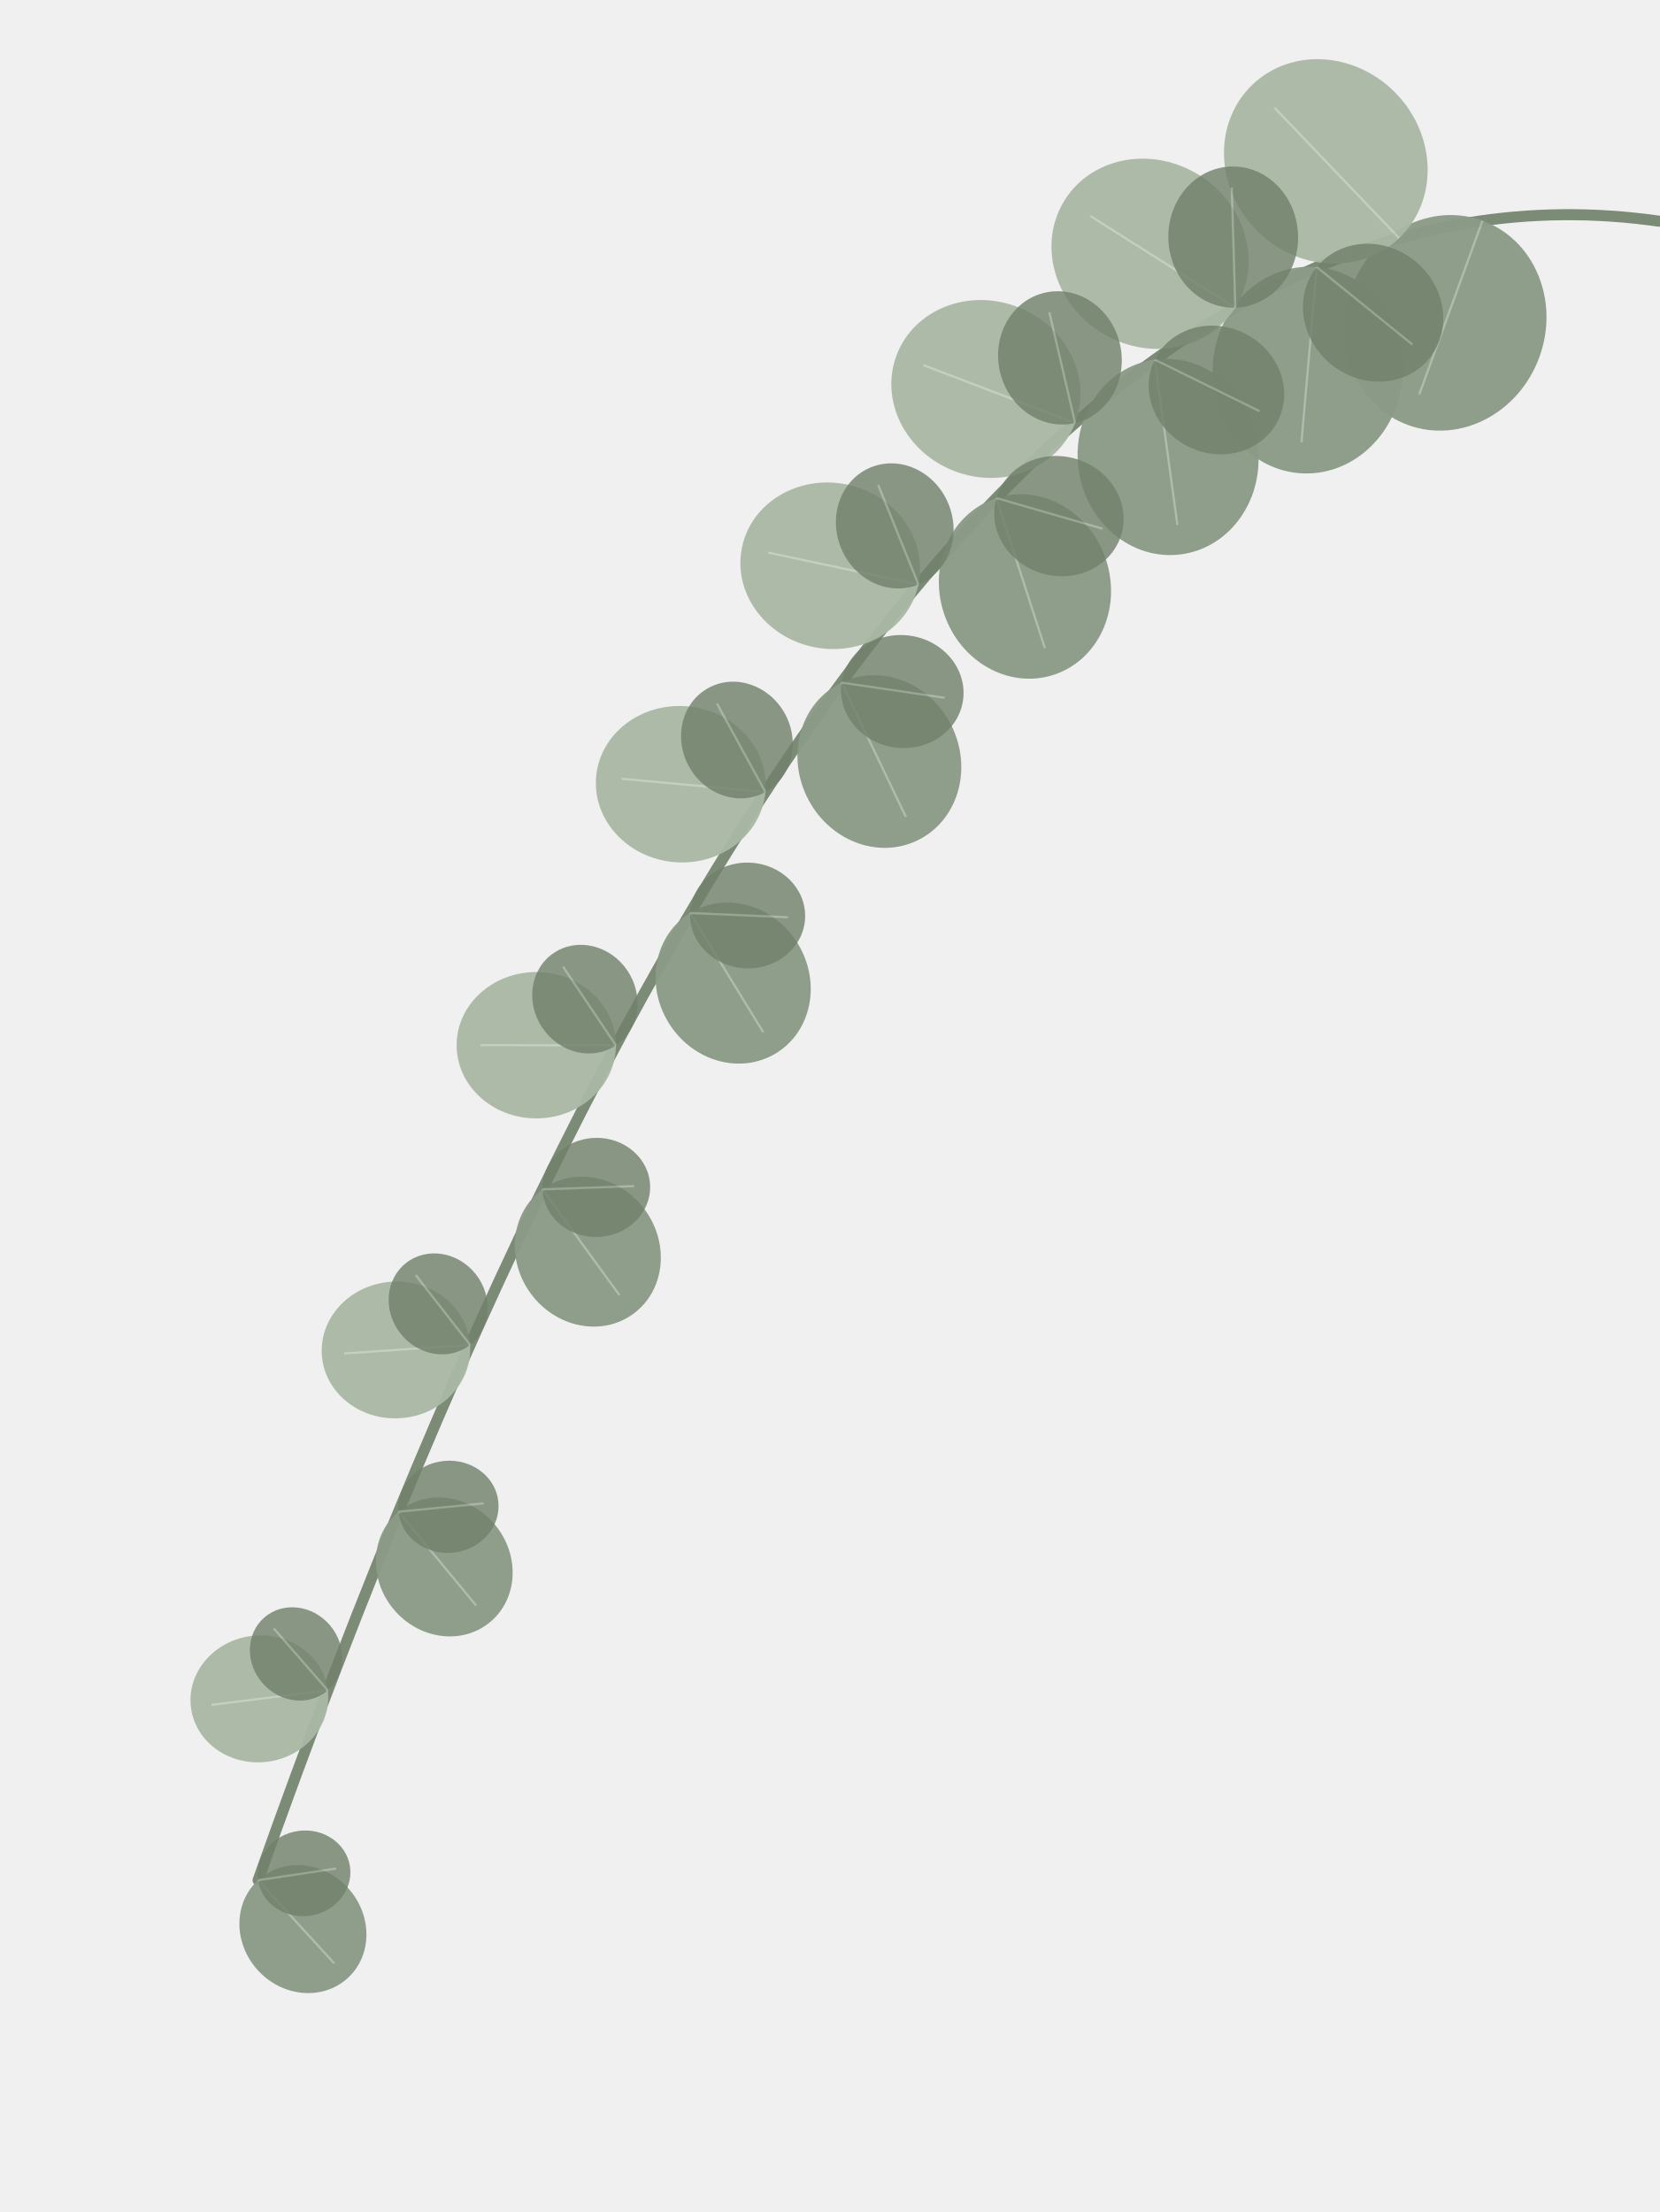
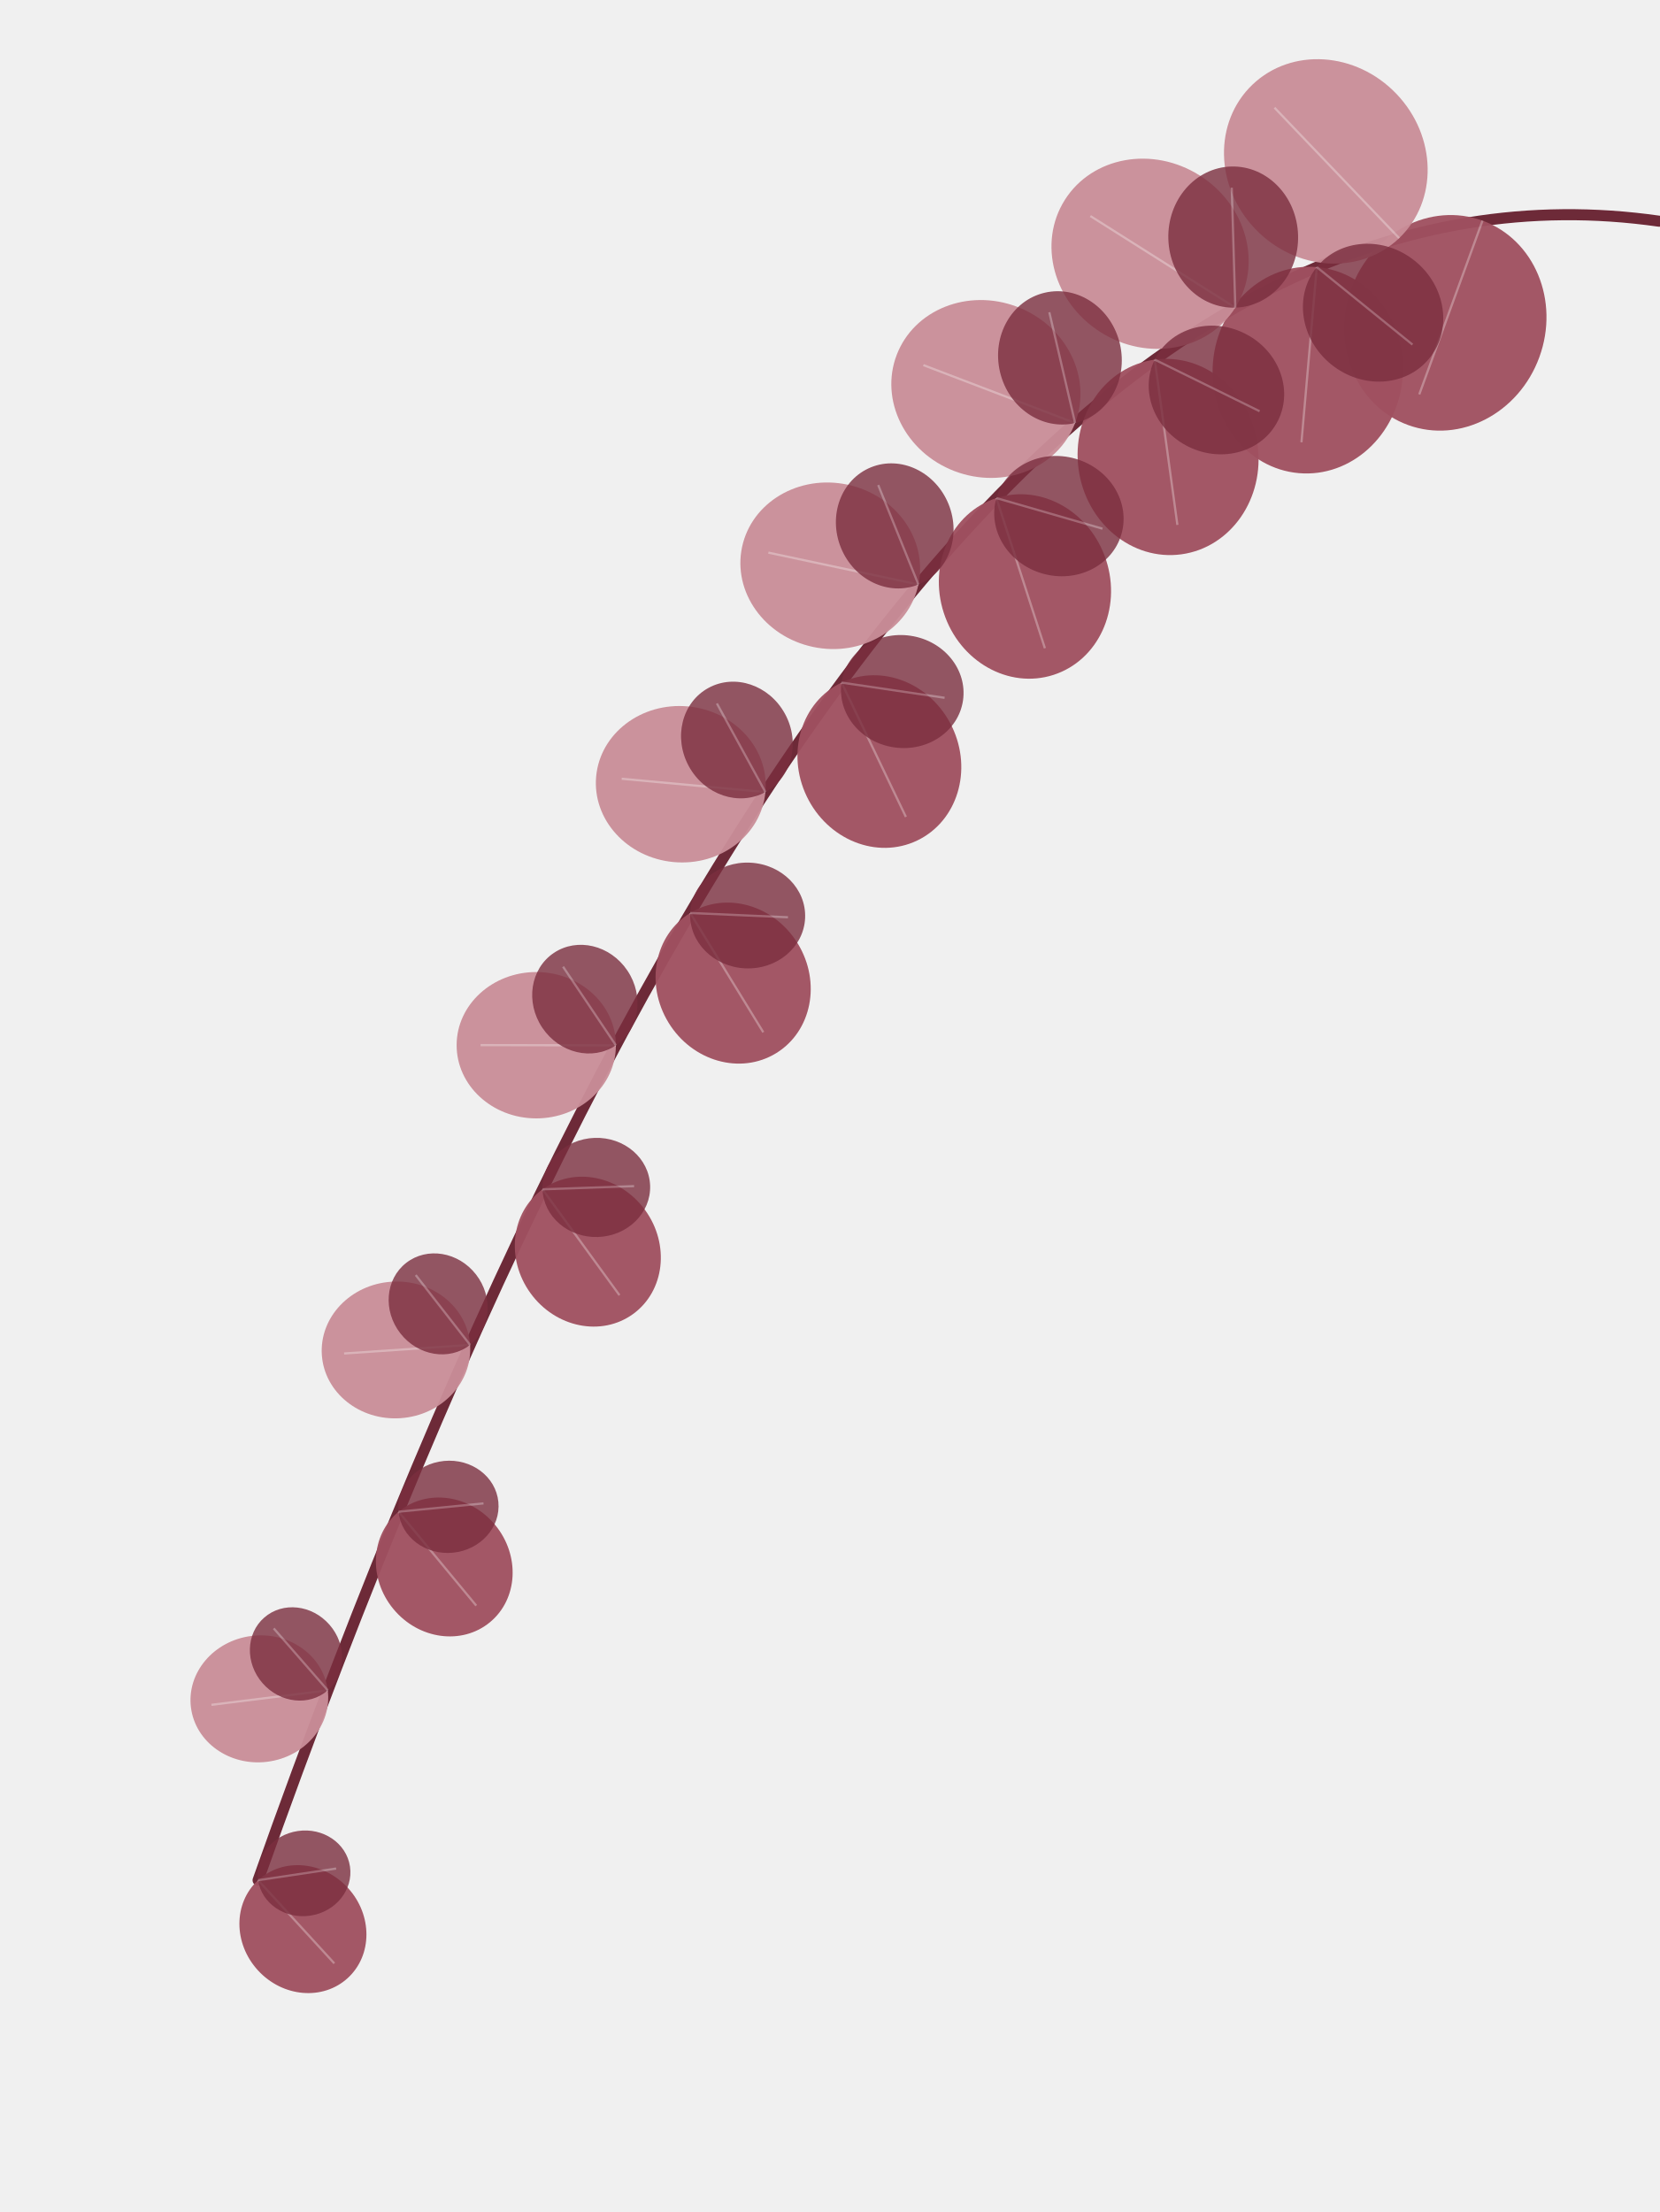
<svg xmlns="http://www.w3.org/2000/svg" viewBox="0 0 900 1200" width="900" height="1200" fill="none">
  <g transform="translate(900 0) scale(-1 1)">
-     <path d="M0,120 Q420,60 760,1020" stroke="#7C8B76" stroke-width="6" stroke-linecap="round" />
+     <path d="M0,120 Q420,60 760,1020" stroke="#6D2A38" stroke-width="6" stroke-linecap="round" />
    <g transform="translate(95.8 119.7) rotate(70)" opacity="0.95">
-       <ellipse cx="59" cy="0" rx="59" ry="54.3" fill="#8A9A86" />
+       <ellipse cx="59" cy="0" rx="59" ry="54.3" fill="#A0505F" />
      <path d="M0 0L100.3 0" stroke="#fff" stroke-opacity=".3" stroke-width="1.2" />
    </g>
    <g transform="translate(141 129.2) rotate(-46.3)" opacity="0.95">
-       <ellipse cx="57.6" cy="0" rx="57.6" ry="53" fill="#A9B8A4" />
+       <ellipse cx="57.6" cy="0" rx="57.6" ry="53" fill="#C98E98" />
      <path d="M0 0L97.9 0" stroke="#fff" stroke-opacity=".3" stroke-width="1.2" />
    </g>
    <g transform="translate(185.7 144.9) rotate(85)" opacity="0.95">
-       <ellipse cx="56.1" cy="0" rx="56.1" ry="51.6" fill="#8A9A86" />
+       <ellipse cx="56.1" cy="0" rx="56.1" ry="51.6" fill="#A0505F" />
      <path d="M0 0L95.4 0" stroke="#fff" stroke-opacity=".3" stroke-width="1.2" />
    </g>
    <g transform="translate(185.7 144.9) rotate(141)" opacity="0.8">
-       <ellipse cx="39.3" cy="0" rx="39.3" ry="36.1" fill="#6F8069" />
+       <ellipse cx="39.3" cy="0" rx="39.3" ry="36.1" fill="#7A2E3F" />
      <path d="M0 0L66.8 0" stroke="#fff" stroke-opacity=".3" stroke-width="1.2" />
    </g>
    <g transform="translate(229.9 166.9) rotate(-32.3)" opacity="0.95">
-       <ellipse cx="54.7" cy="0" rx="54.7" ry="50.3" fill="#A9B8A4" />
+       <ellipse cx="54.7" cy="0" rx="54.7" ry="50.3" fill="#C98E98" />
      <path d="M0 0L93 0" stroke="#fff" stroke-opacity=".3" stroke-width="1.2" />
    </g>
    <g transform="translate(229.9 166.9) rotate(-88.3)" opacity="0.8">
-       <ellipse cx="38.3" cy="0" rx="38.3" ry="35.2" fill="#6F8069" />
+       <ellipse cx="38.3" cy="0" rx="38.3" ry="35.2" fill="#7A2E3F" />
      <path d="M0 0L65.1 0" stroke="#fff" stroke-opacity=".3" stroke-width="1.2" />
    </g>
    <g transform="translate(273.6 195.1) rotate(97.8)" opacity="0.95">
-       <ellipse cx="53.3" cy="0" rx="53.3" ry="49" fill="#8A9A86" />
+       <ellipse cx="53.3" cy="0" rx="53.3" ry="49" fill="#A0505F" />
      <path d="M0 0L90.5 0" stroke="#fff" stroke-opacity=".3" stroke-width="1.2" />
    </g>
    <g transform="translate(273.6 195.1) rotate(153.8)" opacity="0.8">
-       <ellipse cx="37.3" cy="0" rx="37.3" ry="34.3" fill="#6F8069" />
+       <ellipse cx="37.3" cy="0" rx="37.3" ry="34.3" fill="#7A2E3F" />
      <path d="M0 0L63.4 0" stroke="#fff" stroke-opacity=".3" stroke-width="1.2" />
    </g>
    <g transform="translate(316.8 229.5) rotate(-20.9)" opacity="0.95">
-       <ellipse cx="51.8" cy="0" rx="51.8" ry="47.7" fill="#A9B8A4" />
+       <ellipse cx="51.8" cy="0" rx="51.8" ry="47.7" fill="#C98E98" />
      <path d="M0 0L88.1 0" stroke="#fff" stroke-opacity=".3" stroke-width="1.2" />
    </g>
    <g transform="translate(316.8 229.5) rotate(-76.9)" opacity="0.8">
-       <ellipse cx="36.3" cy="0" rx="36.3" ry="33.4" fill="#6F8069" />
+       <ellipse cx="36.3" cy="0" rx="36.3" ry="33.4" fill="#7A2E3F" />
      <path d="M0 0L61.7 0" stroke="#fff" stroke-opacity=".3" stroke-width="1.2" />
    </g>
    <g transform="translate(359.5 270.2) rotate(107.9)" opacity="0.95">
-       <ellipse cx="50.4" cy="0" rx="50.4" ry="46.3" fill="#8A9A86" />
+       <ellipse cx="50.4" cy="0" rx="50.4" ry="46.3" fill="#A0505F" />
      <path d="M0 0L85.6 0" stroke="#fff" stroke-opacity=".3" stroke-width="1.2" />
    </g>
    <g transform="translate(359.5 270.2) rotate(163.9)" opacity="0.8">
-       <ellipse cx="35.3" cy="0" rx="35.3" ry="32.4" fill="#6F8069" />
+       <ellipse cx="35.3" cy="0" rx="35.3" ry="32.4" fill="#7A2E3F" />
      <path d="M0 0L59.9 0" stroke="#fff" stroke-opacity=".3" stroke-width="1.2" />
    </g>
    <g transform="translate(401.8 317.1) rotate(-12)" opacity="0.95">
-       <ellipse cx="48.9" cy="0" rx="48.9" ry="45" fill="#A9B8A4" />
+       <ellipse cx="48.9" cy="0" rx="48.9" ry="45" fill="#C98E98" />
      <path d="M0 0L83.2 0" stroke="#fff" stroke-opacity=".3" stroke-width="1.2" />
    </g>
    <g transform="translate(401.8 317.1) rotate(-68)" opacity="0.8">
-       <ellipse cx="34.3" cy="0" rx="34.3" ry="31.5" fill="#6F8069" />
+       <ellipse cx="34.3" cy="0" rx="34.3" ry="31.5" fill="#7A2E3F" />
      <path d="M0 0L58.2 0" stroke="#fff" stroke-opacity=".3" stroke-width="1.2" />
    </g>
    <g transform="translate(443.5 370.3) rotate(115.6)" opacity="0.95">
-       <ellipse cx="47.5" cy="0" rx="47.5" ry="43.7" fill="#8A9A86" />
+       <ellipse cx="47.5" cy="0" rx="47.5" ry="43.7" fill="#A0505F" />
      <path d="M0 0L80.8 0" stroke="#fff" stroke-opacity=".3" stroke-width="1.2" />
    </g>
    <g transform="translate(443.5 370.3) rotate(171.6)" opacity="0.8">
-       <ellipse cx="33.3" cy="0" rx="33.3" ry="30.6" fill="#6F8069" />
+       <ellipse cx="33.3" cy="0" rx="33.3" ry="30.6" fill="#7A2E3F" />
      <path d="M0 0L56.5 0" stroke="#fff" stroke-opacity=".3" stroke-width="1.2" />
    </g>
    <g transform="translate(484.8 429.7) rotate(-5.3)" opacity="0.95">
-       <ellipse cx="46.1" cy="0" rx="46.1" ry="42.4" fill="#A9B8A4" />
+       <ellipse cx="46.1" cy="0" rx="46.1" ry="42.4" fill="#C98E98" />
      <path d="M0 0L78.3 0" stroke="#fff" stroke-opacity=".3" stroke-width="1.2" />
    </g>
    <g transform="translate(484.8 429.7) rotate(-61.3)" opacity="0.8">
-       <ellipse cx="32.2" cy="0" rx="32.2" ry="29.7" fill="#6F8069" />
+       <ellipse cx="32.2" cy="0" rx="32.2" ry="29.7" fill="#7A2E3F" />
      <path d="M0 0L54.8 0" stroke="#fff" stroke-opacity=".3" stroke-width="1.2" />
    </g>
    <g transform="translate(525.6 495.3) rotate(121.5)" opacity="0.95">
-       <ellipse cx="44.6" cy="0" rx="44.6" ry="41.1" fill="#8A9A86" />
+       <ellipse cx="44.6" cy="0" rx="44.6" ry="41.1" fill="#A0505F" />
      <path d="M0 0L75.9 0" stroke="#fff" stroke-opacity=".3" stroke-width="1.2" />
    </g>
    <g transform="translate(525.6 495.3) rotate(177.5)" opacity="0.8">
-       <ellipse cx="31.2" cy="0" rx="31.2" ry="28.7" fill="#6F8069" />
+       <ellipse cx="31.2" cy="0" rx="31.2" ry="28.7" fill="#7A2E3F" />
      <path d="M0 0L53.1 0" stroke="#fff" stroke-opacity=".3" stroke-width="1.2" />
    </g>
    <g transform="translate(565.9 567.1) rotate(-0.1)" opacity="0.95">
-       <ellipse cx="43.2" cy="0" rx="43.2" ry="39.7" fill="#A9B8A4" />
+       <ellipse cx="43.2" cy="0" rx="43.2" ry="39.7" fill="#C98E98" />
      <path d="M0 0L73.4 0" stroke="#fff" stroke-opacity=".3" stroke-width="1.2" />
    </g>
    <g transform="translate(565.9 567.1) rotate(-56.1)" opacity="0.8">
-       <ellipse cx="30.2" cy="0" rx="30.2" ry="27.8" fill="#6F8069" />
+       <ellipse cx="30.2" cy="0" rx="30.2" ry="27.8" fill="#7A2E3F" />
      <path d="M0 0L51.4 0" stroke="#fff" stroke-opacity=".3" stroke-width="1.2" />
    </g>
    <g transform="translate(605.7 645.2) rotate(126)" opacity="0.95">
-       <ellipse cx="41.8" cy="0" rx="41.8" ry="38.4" fill="#8A9A86" />
+       <ellipse cx="41.8" cy="0" rx="41.8" ry="38.4" fill="#A0505F" />
      <path d="M0 0L71 0" stroke="#fff" stroke-opacity=".3" stroke-width="1.2" />
    </g>
    <g transform="translate(605.7 645.2) rotate(182)" opacity="0.8">
-       <ellipse cx="29.2" cy="0" rx="29.2" ry="26.9" fill="#6F8069" />
+       <ellipse cx="29.2" cy="0" rx="29.2" ry="26.9" fill="#7A2E3F" />
      <path d="M0 0L49.7 0" stroke="#fff" stroke-opacity=".3" stroke-width="1.2" />
    </g>
    <g transform="translate(645 729.6) rotate(3.9)" opacity="0.95">
-       <ellipse cx="40.3" cy="0" rx="40.3" ry="37.1" fill="#A9B8A4" />
+       <ellipse cx="40.3" cy="0" rx="40.3" ry="37.1" fill="#C98E98" />
      <path d="M0 0L68.5 0" stroke="#fff" stroke-opacity=".3" stroke-width="1.2" />
    </g>
    <g transform="translate(645 729.6) rotate(-52.1)" opacity="0.8">
-       <ellipse cx="28.2" cy="0" rx="28.2" ry="26" fill="#6F8069" />
+       <ellipse cx="28.2" cy="0" rx="28.2" ry="26" fill="#7A2E3F" />
      <path d="M0 0L48 0" stroke="#fff" stroke-opacity=".3" stroke-width="1.2" />
    </g>
    <g transform="translate(683.8 820.1) rotate(129.6)" opacity="0.95">
-       <ellipse cx="38.9" cy="0" rx="38.9" ry="35.8" fill="#8A9A86" />
+       <ellipse cx="38.9" cy="0" rx="38.9" ry="35.8" fill="#A0505F" />
      <path d="M0 0L66.1 0" stroke="#fff" stroke-opacity=".3" stroke-width="1.2" />
    </g>
    <g transform="translate(683.8 820.1) rotate(185.6)" opacity="0.8">
-       <ellipse cx="27.2" cy="0" rx="27.2" ry="25" fill="#6F8069" />
+       <ellipse cx="27.2" cy="0" rx="27.2" ry="25" fill="#7A2E3F" />
      <path d="M0 0L46.3 0" stroke="#fff" stroke-opacity=".3" stroke-width="1.2" />
    </g>
    <g transform="translate(722.2 917) rotate(7.1)" opacity="0.95">
-       <ellipse cx="37.4" cy="0" rx="37.4" ry="34.4" fill="#A9B8A4" />
+       <ellipse cx="37.4" cy="0" rx="37.4" ry="34.4" fill="#C98E98" />
      <path d="M0 0L63.6 0" stroke="#fff" stroke-opacity=".3" stroke-width="1.2" />
    </g>
    <g transform="translate(722.2 917) rotate(-48.9)" opacity="0.8">
-       <ellipse cx="26.2" cy="0" rx="26.2" ry="24.1" fill="#6F8069" />
+       <ellipse cx="26.2" cy="0" rx="26.2" ry="24.1" fill="#7A2E3F" />
      <path d="M0 0L44.6 0" stroke="#fff" stroke-opacity=".3" stroke-width="1.2" />
    </g>
    <g transform="translate(760 1020) rotate(132.5)" opacity="0.95">
-       <ellipse cx="36" cy="0" rx="36" ry="33.1" fill="#8A9A86" />
+       <ellipse cx="36" cy="0" rx="36" ry="33.1" fill="#A0505F" />
      <path d="M0 0L61.2 0" stroke="#fff" stroke-opacity=".3" stroke-width="1.2" />
    </g>
    <g transform="translate(760 1020) rotate(188.5)" opacity="0.8">
-       <ellipse cx="25.2" cy="0" rx="25.2" ry="23.2" fill="#6F8069" />
+       <ellipse cx="25.2" cy="0" rx="25.2" ry="23.2" fill="#7A2E3F" />
      <path d="M0 0L42.8 0" stroke="#fff" stroke-opacity=".3" stroke-width="1.2" />
    </g>
  </g>
</svg>
